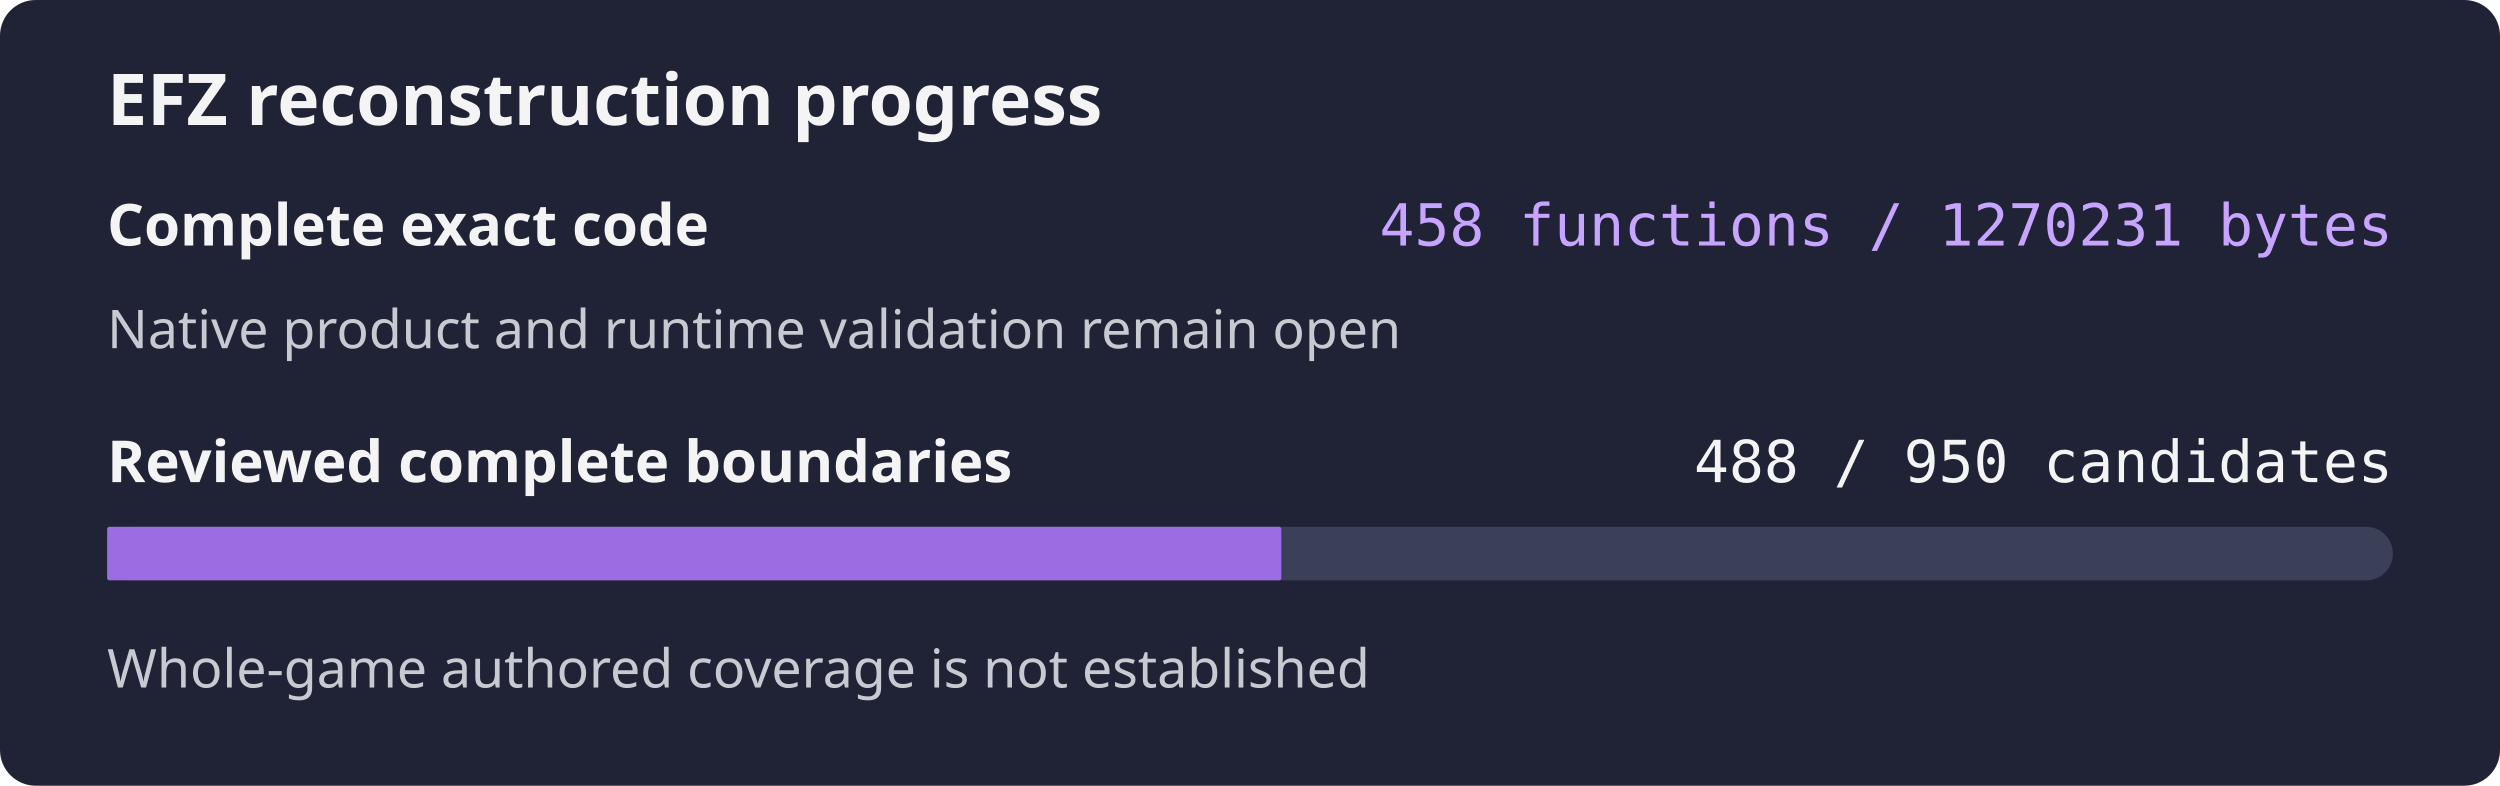
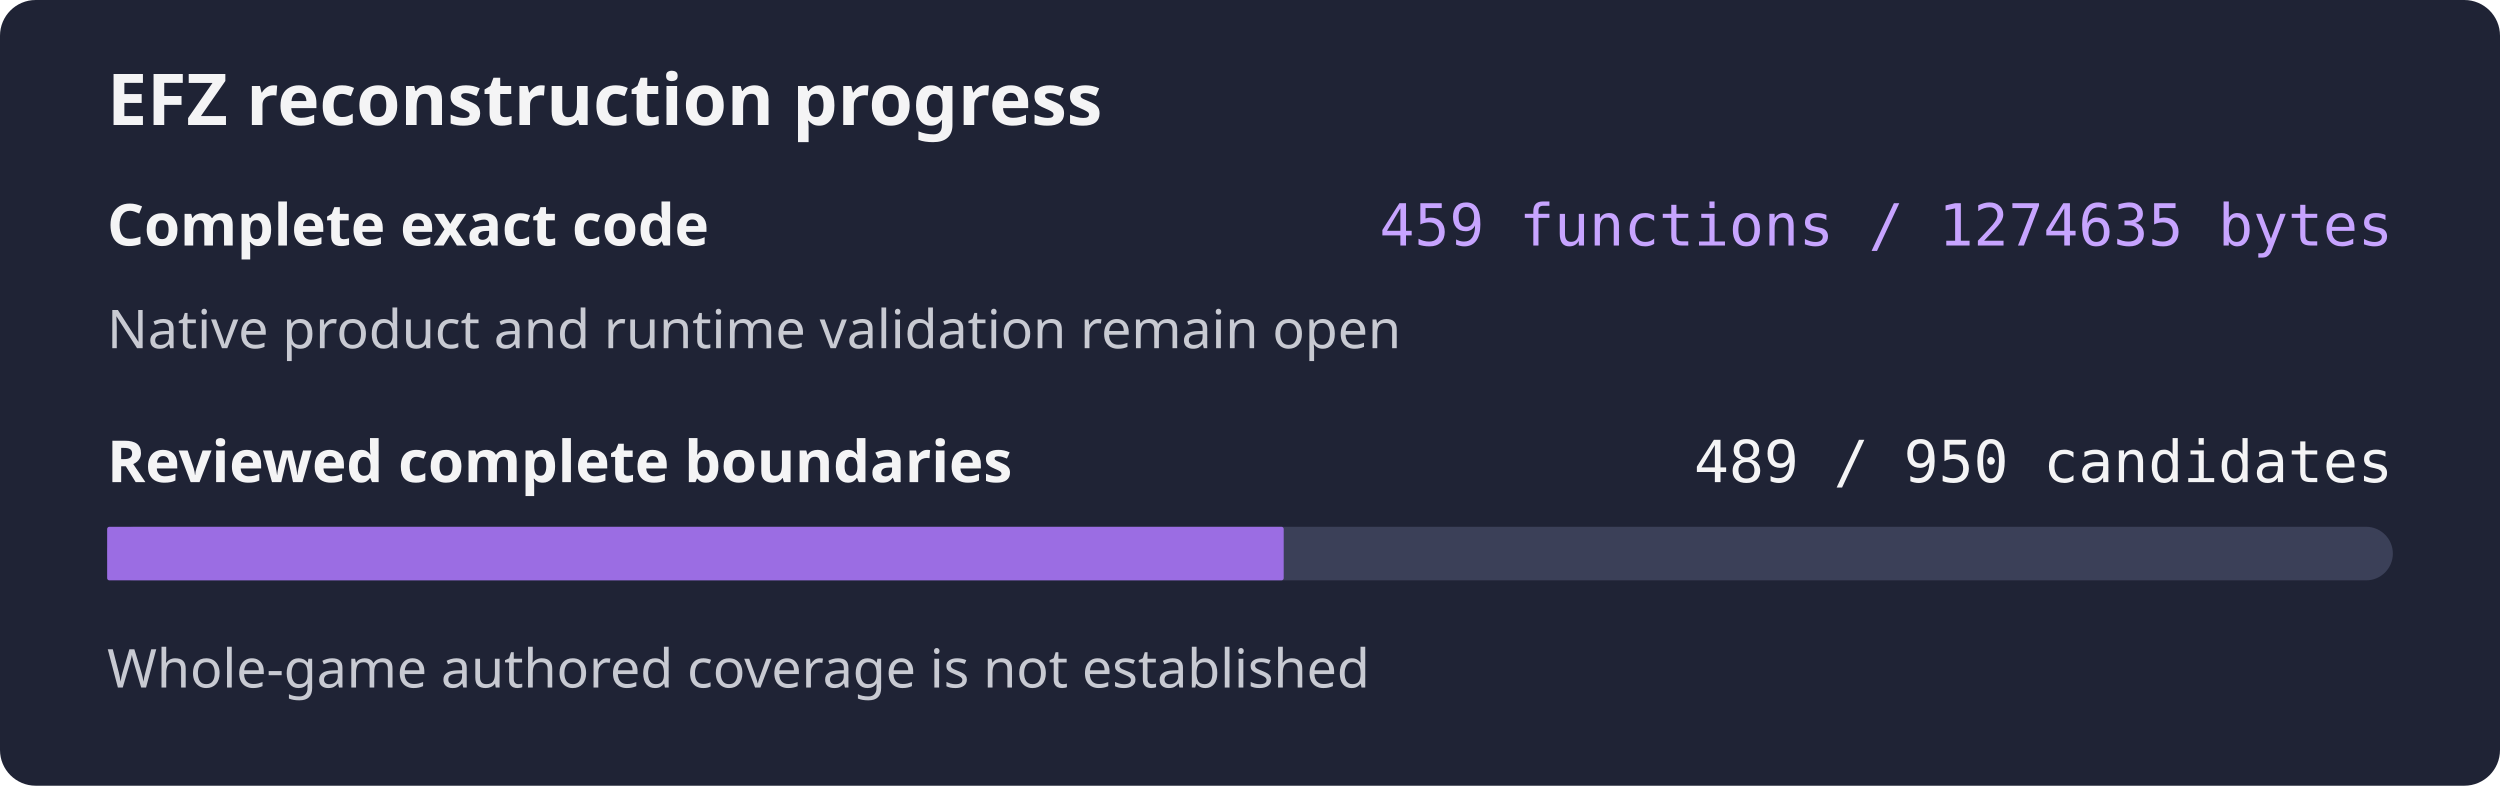
- <svg xmlns="http://www.w3.org/2000/svg" width="560" height="176" role="img" aria-label="EFZ reconstruction: 458 exact functions, 1270231 exact bytes; 488 reviewed boundaries out of 950 candidates">
+ <svg xmlns="http://www.w3.org/2000/svg" width="560" height="176" role="img" aria-label="EFZ reconstruction: 459 exact functions, 1274635 exact bytes; 489 reviewed boundaries out of 950 candidates">
  <rect width="560" height="176" rx="8" fill="#1f2335" />
  <text x="24" y="28" fill="#f4f4f5" font-family="sans-serif" font-size="16" font-weight="600">EFZ reconstruction progress</text>
  <text x="24" y="55" fill="#f4f4f5" font-family="sans-serif" font-size="13" font-weight="600">Complete exact code</text>
-   <text x="536" y="55" fill="#c7a4ff" text-anchor="end" font-family="monospace" font-size="13">458 functions / 1270231 bytes</text>
+   <text x="536" y="55" fill="#c7a4ff" text-anchor="end" font-family="monospace" font-size="13">459 functions / 1274635 bytes</text>
  <text x="24" y="78" fill="#c8cad2" font-family="sans-serif" font-size="12">Native product and runtime validation remain open</text>
  <text x="24" y="108" fill="#f4f4f5" font-family="sans-serif" font-size="13" font-weight="600">Reviewed complete boundaries</text>
-   <text x="536" y="108" fill="#f4f4f5" text-anchor="end" font-family="monospace" font-size="13">488 / 950 candidates</text>
+   <text x="536" y="108" fill="#f4f4f5" text-anchor="end" font-family="monospace" font-size="13">489 / 950 candidates</text>
  <rect x="24" y="118" width="512" height="12" rx="6" fill="#3b4058" />
-   <rect x="24" y="118" width="263.01" height="12" rx="0.5" fill="#9b6de3" />
+   <rect x="24" y="118" width="263.55" height="12" rx="0.5" fill="#9b6de3" />
  <text x="24" y="154" fill="#c8cad2" font-family="sans-serif" font-size="12">Whole-game authored coverage is not established</text>
</svg>
